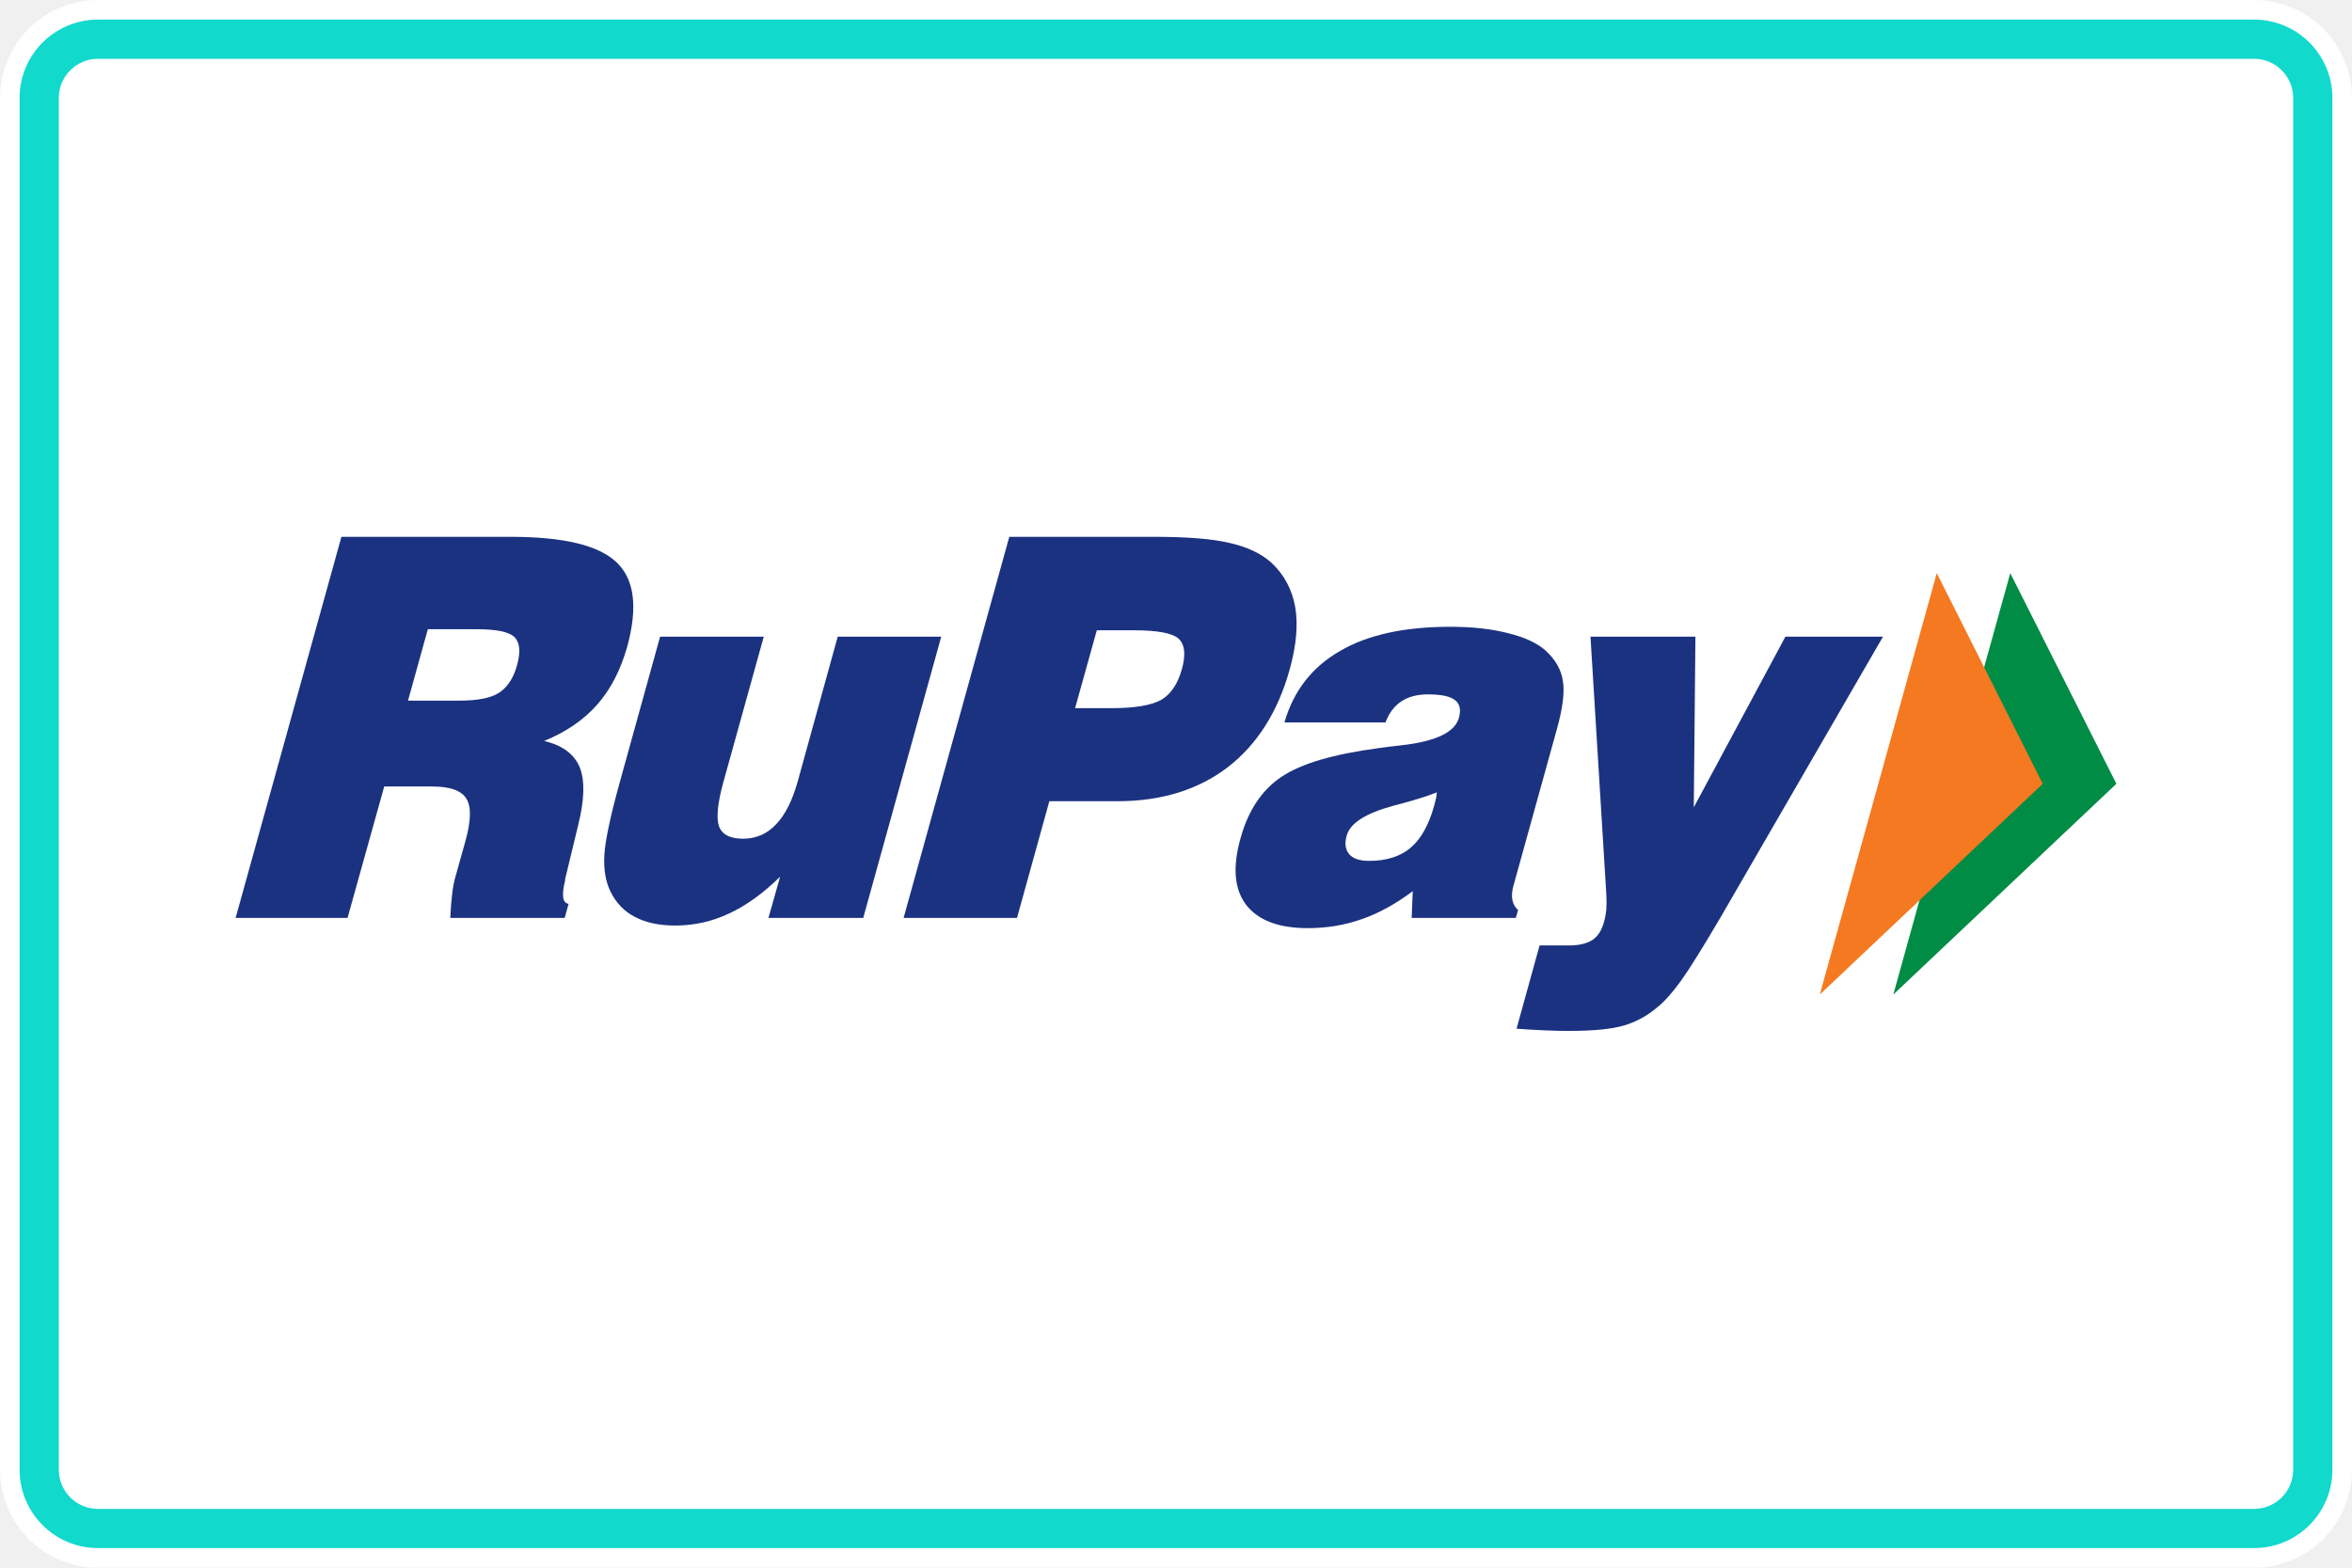
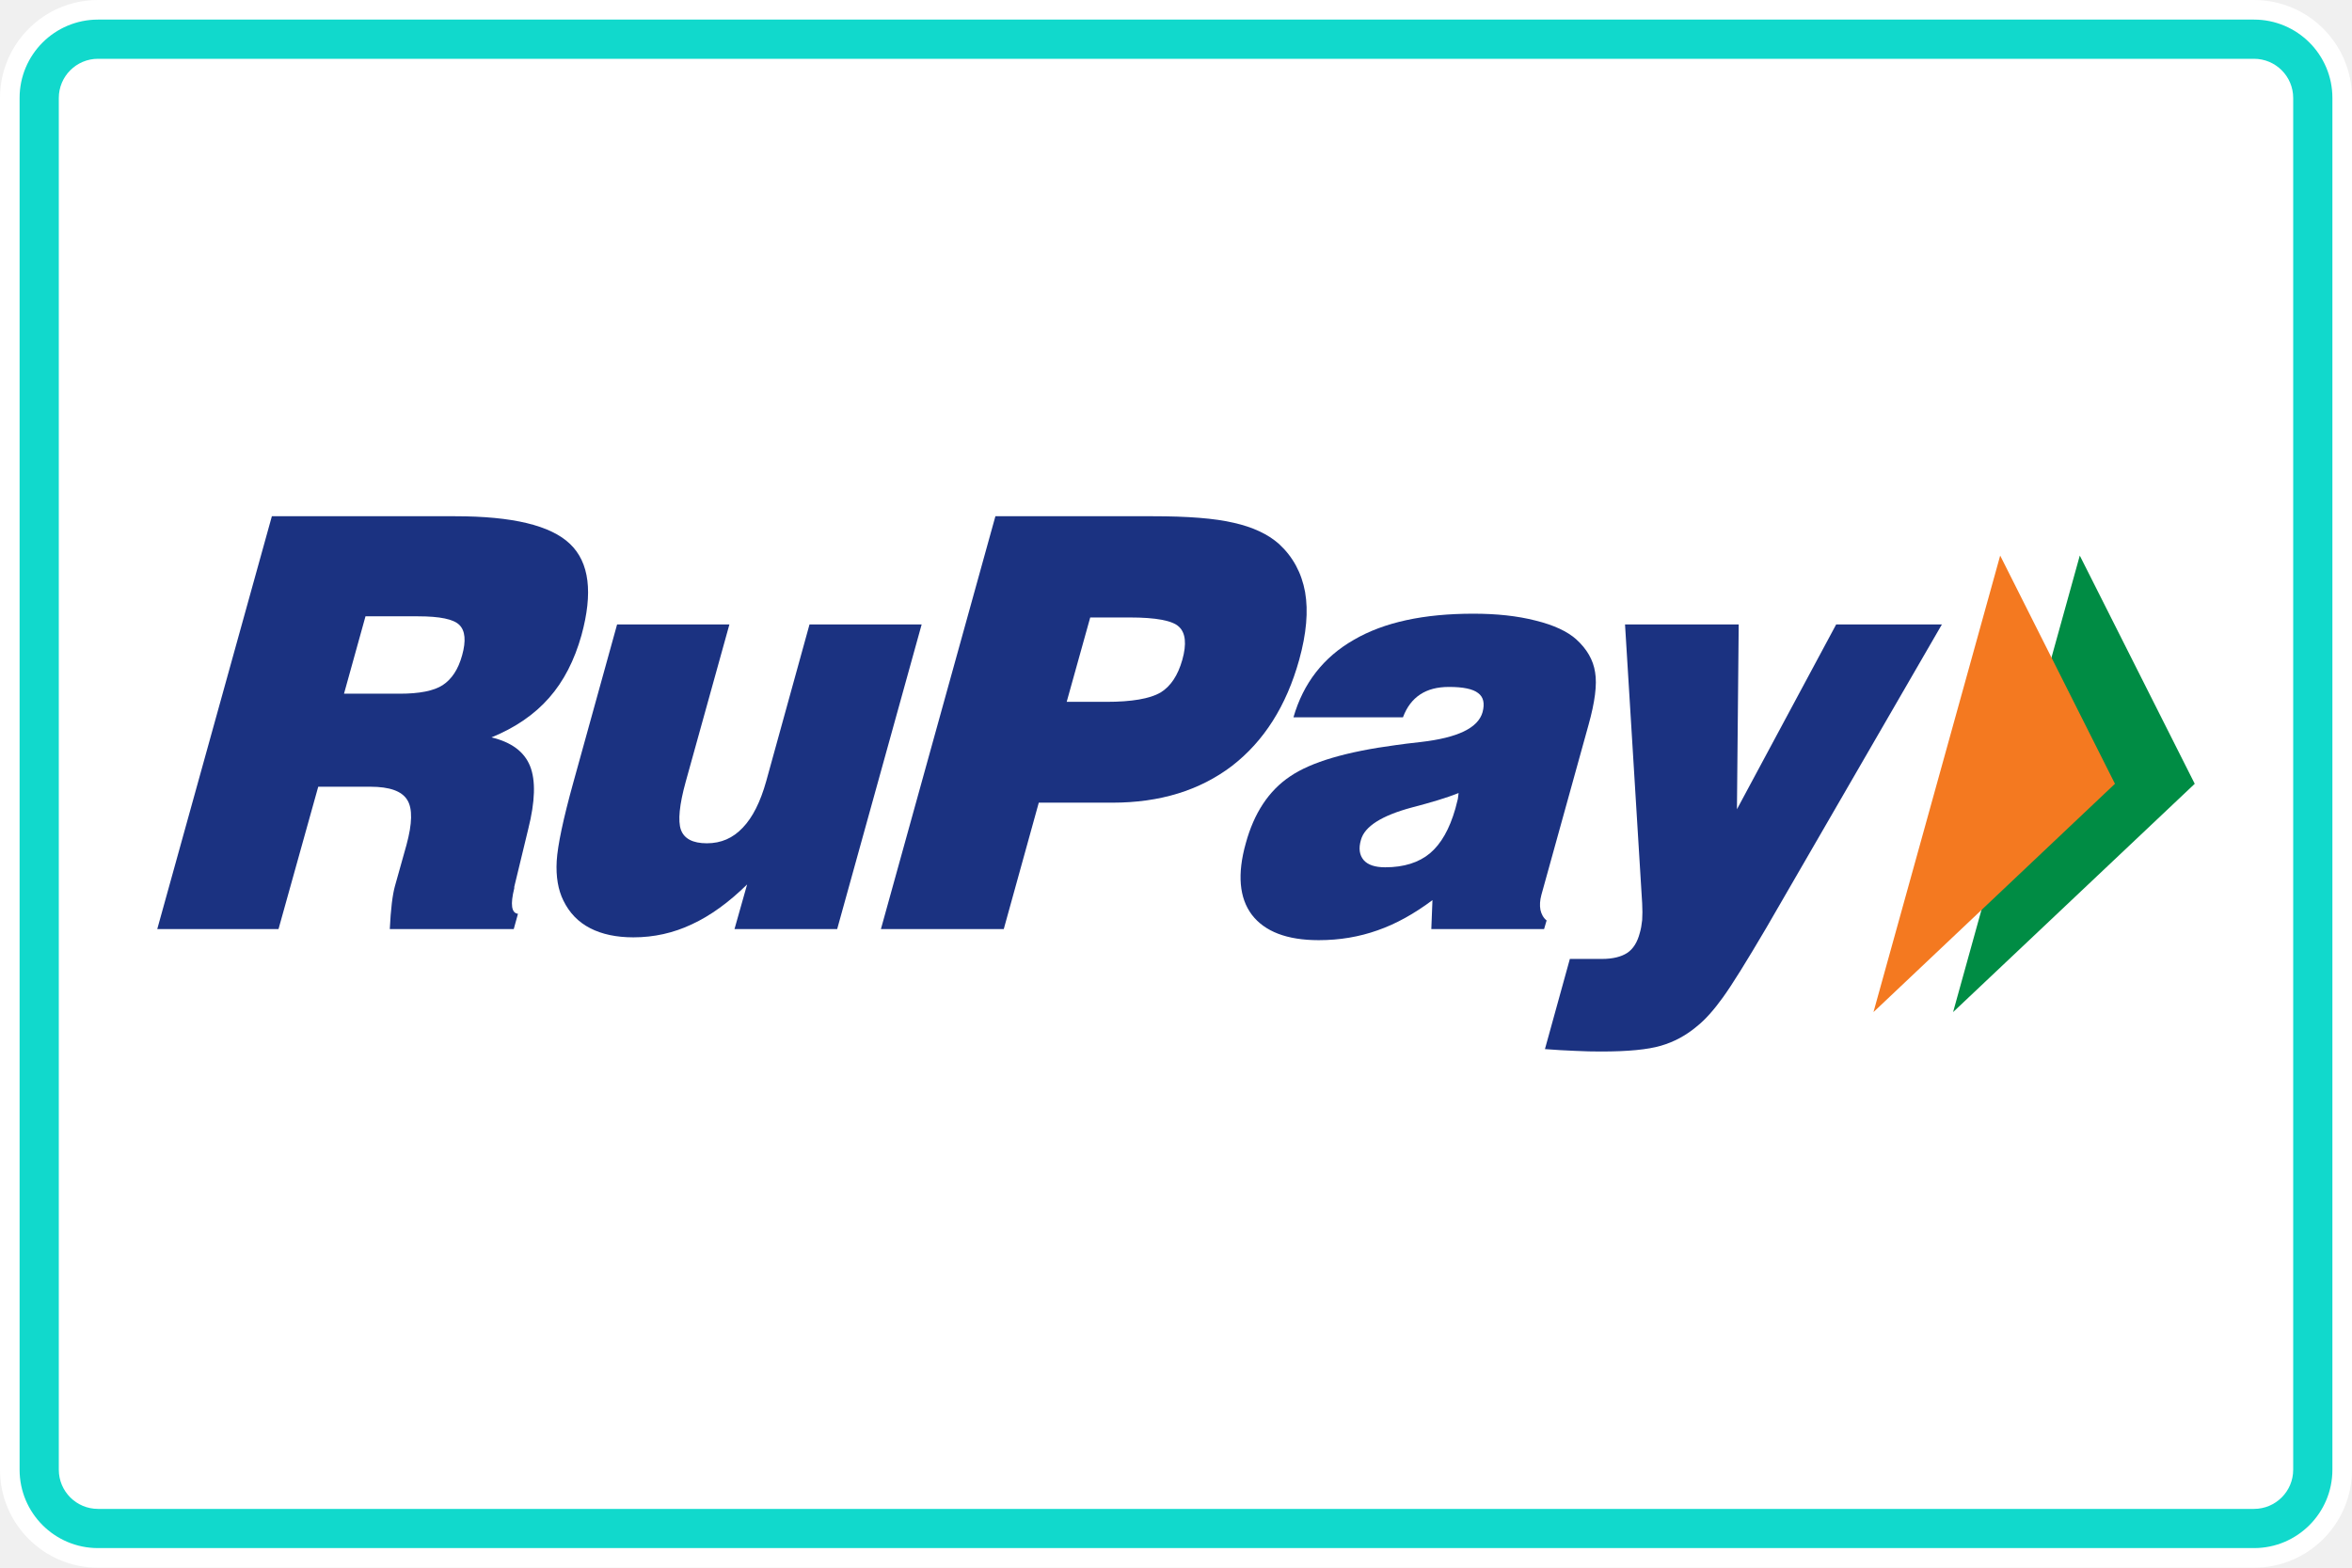
<svg xmlns="http://www.w3.org/2000/svg" width="120" height="80" viewBox="0 0 120 80" role="img" aria-labelledby="t-rupay">
  <rect width="120" height="80" rx="5" fill="#FFFFFF" />
  <rect x="1" y="1" width="118" height="78" rx="4" fill="#11D9CC" />
  <rect x="3" y="3" width="114" height="74" rx="2" fill="#FFFFFF" />
-   <svg x="12" y="12" width="96" height="56" viewBox="0 0 71.867 18.905" preserveAspectRatio="xMidYMid meet">
+   <svg x="8" y="8" width="104" height="64" viewBox="0 0 71.867 18.905" preserveAspectRatio="xMidYMid meet">
    <defs id="defs1595" />
    <g id="layer1">
      <g transform="matrix(0.3527778,0,0,-0.3527778,67.79784,1.403153)" id="g234">
        <path id="path236" style="fill:#008c44;fill-opacity:1;fill-rule:nonzero;stroke:none" d="m 0,0 11.488,-22.811 -24.15,-22.822 z" />
      </g>
      <g transform="matrix(0.3527778,0,0,-0.3527778,64.99146,1.403153)" id="g238">
        <path id="path240" style="fill:#f47920;fill-opacity:1;fill-rule:nonzero;stroke:none" d="M 0,0 11.471,-22.811 -12.663,-45.633 Z" />
      </g>
      <g transform="matrix(0.3527778,0,0,-0.3527778,0.01611121,14.57344)" id="g242">
        <path id="path244" style="fill:#1b3281;fill-opacity:1;fill-rule:nonzero;stroke:none" d="m 0,0 11.454,41.266 h 18.312 c 5.723,0 9.546,-0.906 11.491,-2.773 1.931,-1.852 2.303,-4.875 1.139,-9.124 -0.704,-2.503 -1.774,-4.604 -3.244,-6.264 -1.458,-1.663 -3.381,-2.978 -5.749,-3.945 2.009,-0.483 3.287,-1.442 3.86,-2.88 0.57,-1.438 0.504,-3.535 -0.188,-6.284 L 35.682,4.232 35.678,4.076 C 35.276,2.462 35.395,1.598 36.05,1.528 L 35.628,0 H 23.24 c 0.042,0.971 0.119,1.839 0.201,2.568 0.09,0.746 0.201,1.324 0.311,1.721 l 1.155,4.121 c 0.582,2.143 0.618,3.638 0.078,4.499 -0.545,0.884 -1.765,1.319 -3.691,1.319 H 16.088 L 12.118,0 Z m 18.664,23.527 h 5.576 c 1.954,0 3.396,0.279 4.285,0.856 0.893,0.582 1.556,1.565 1.945,2.987 0.403,1.446 0.304,2.454 -0.274,3.027 -0.577,0.582 -1.958,0.865 -4.129,0.865 h -5.256 z" />
      </g>
      <g transform="matrix(0.3527778,0,0,-0.3527778,26.96639,3.830933)" id="g246">
        <path id="path248" style="fill:#1b3281;fill-opacity:1;fill-rule:nonzero;stroke:none" d="m 0,0 -8.444,-30.451 h -10.261 l 1.261,4.461 c -1.806,-1.774 -3.654,-3.121 -5.517,-3.982 -1.848,-0.876 -3.798,-1.307 -5.851,-1.307 -1.697,0 -3.154,0.308 -4.327,0.919 -1.187,0.609 -2.071,1.535 -2.666,2.756 -0.528,1.069 -0.758,2.389 -0.668,3.966 0.095,1.552 0.643,4.17 1.659,7.836 L -30.438,0 h 11.224 l -4.367,-15.728 c -0.638,-2.302 -0.79,-3.92 -0.479,-4.801 0.324,-0.889 1.189,-1.348 2.593,-1.348 1.414,0 2.603,0.512 3.585,1.557 0.996,1.036 1.765,2.581 2.343,4.637 L -11.208,0 Z" />
      </g>
      <g transform="matrix(0.3527778,0,0,-0.3527778,25.52981,14.57344)" id="g250">
        <path id="path252" style="fill:#1b3281;fill-opacity:1;fill-rule:nonzero;stroke:none" d="m 0,0 11.442,41.266 h 15.74 c 3.473,0 6.161,-0.205 8.078,-0.655 1.913,-0.431 3.413,-1.131 4.528,-2.118 1.397,-1.291 2.253,-2.889 2.605,-4.806 0.331,-1.917 0.135,-4.15 -0.59,-6.772 C 40.521,22.302 38.274,18.767 35.072,16.297 31.86,13.859 27.886,12.634 23.143,12.634 H 15.777 L 12.278,0 Z m 18.566,22.712 h 3.958 c 2.559,0 4.358,0.316 5.412,0.926 1.02,0.618 1.745,1.716 2.187,3.277 0.442,1.582 0.328,2.688 -0.34,3.306 -0.643,0.615 -2.286,0.926 -4.915,0.926 h -3.95 z" />
      </g>
      <g transform="matrix(0.3527778,0,0,-0.3527778,44.93499,14.57344)" id="g254">
        <path id="path256" style="fill:#1b3281;fill-opacity:1;fill-rule:nonzero;stroke:none" d="m 0,0 0.114,2.892 c -1.81,-1.355 -3.643,-2.379 -5.486,-3.019 -1.835,-0.652 -3.789,-0.983 -5.882,-0.983 -3.179,0 -5.396,0.864 -6.678,2.536 -1.266,1.675 -1.474,4.08 -0.61,7.148 0.827,3.028 2.298,5.257 4.42,6.682 2.11,1.442 5.634,2.474 10.578,3.134 0.627,0.102 1.467,0.184 2.519,0.311 3.655,0.423 5.707,1.397 6.149,2.986 0.23,0.87 0.09,1.512 -0.45,1.906 -0.521,0.409 -1.495,0.61 -2.901,0.61 -1.167,0 -2.106,-0.242 -2.876,-0.745 -0.769,-0.508 -1.343,-1.25 -1.732,-2.294 h -10.943 c 0.988,3.428 3.007,6.018 6.038,7.75 3.02,1.762 7.002,2.61 11.934,2.61 2.319,0 4.396,-0.217 6.232,-0.688 1.839,-0.451 3.183,-1.094 4.055,-1.872 1.073,-0.971 1.708,-2.078 1.889,-3.302 0.209,-1.221 -0.02,-2.971 -0.66,-5.261 L 11.003,3.424 C 10.852,2.868 10.823,2.372 10.905,1.921 11.003,1.491 11.191,1.123 11.523,0.86 L 11.27,0 Z M 2.728,13.597 C 1.536,13.118 -0.013,12.659 -1.938,12.155 -4.961,11.344 -6.662,10.262 -7.03,8.923 -7.285,8.062 -7.182,7.399 -6.761,6.895 c 0.415,-0.479 1.136,-0.721 2.152,-0.721 1.863,0 3.359,0.471 4.474,1.401 1.118,0.942 1.954,2.421 2.539,4.461 0.102,0.434 0.192,0.746 0.25,0.979 z" />
      </g>
      <g transform="matrix(0.3527778,0,0,-0.3527778,48.94095,18.80642)" id="g258">
        <path id="path260" style="fill:#1b3281;fill-opacity:1;fill-rule:nonzero;stroke:none" d="m 0,0 2.491,9.013 h 3.212 c 1.073,0 1.917,0.212 2.515,0.598 0.607,0.401 1.02,1.077 1.258,1.987 0.119,0.401 0.192,0.823 0.242,1.302 0.032,0.508 0.032,1.045 0,1.667 L 8.004,42.45 H 19.365 L 19.189,23.974 29.107,42.45 H 39.672 L 22.138,12.146 C 20.148,8.759 18.702,6.432 17.784,5.162 16.878,3.908 16.018,2.933 15.183,2.273 14.101,1.36 12.893,0.713 11.589,0.336 10.282,-0.049 8.292,-0.241 5.617,-0.241 c -0.77,0 -1.656,0.015 -2.614,0.065 C 2.052,-0.139 1.037,-0.082 0,0" />
      </g>
    </g>
  </svg>
</svg>
